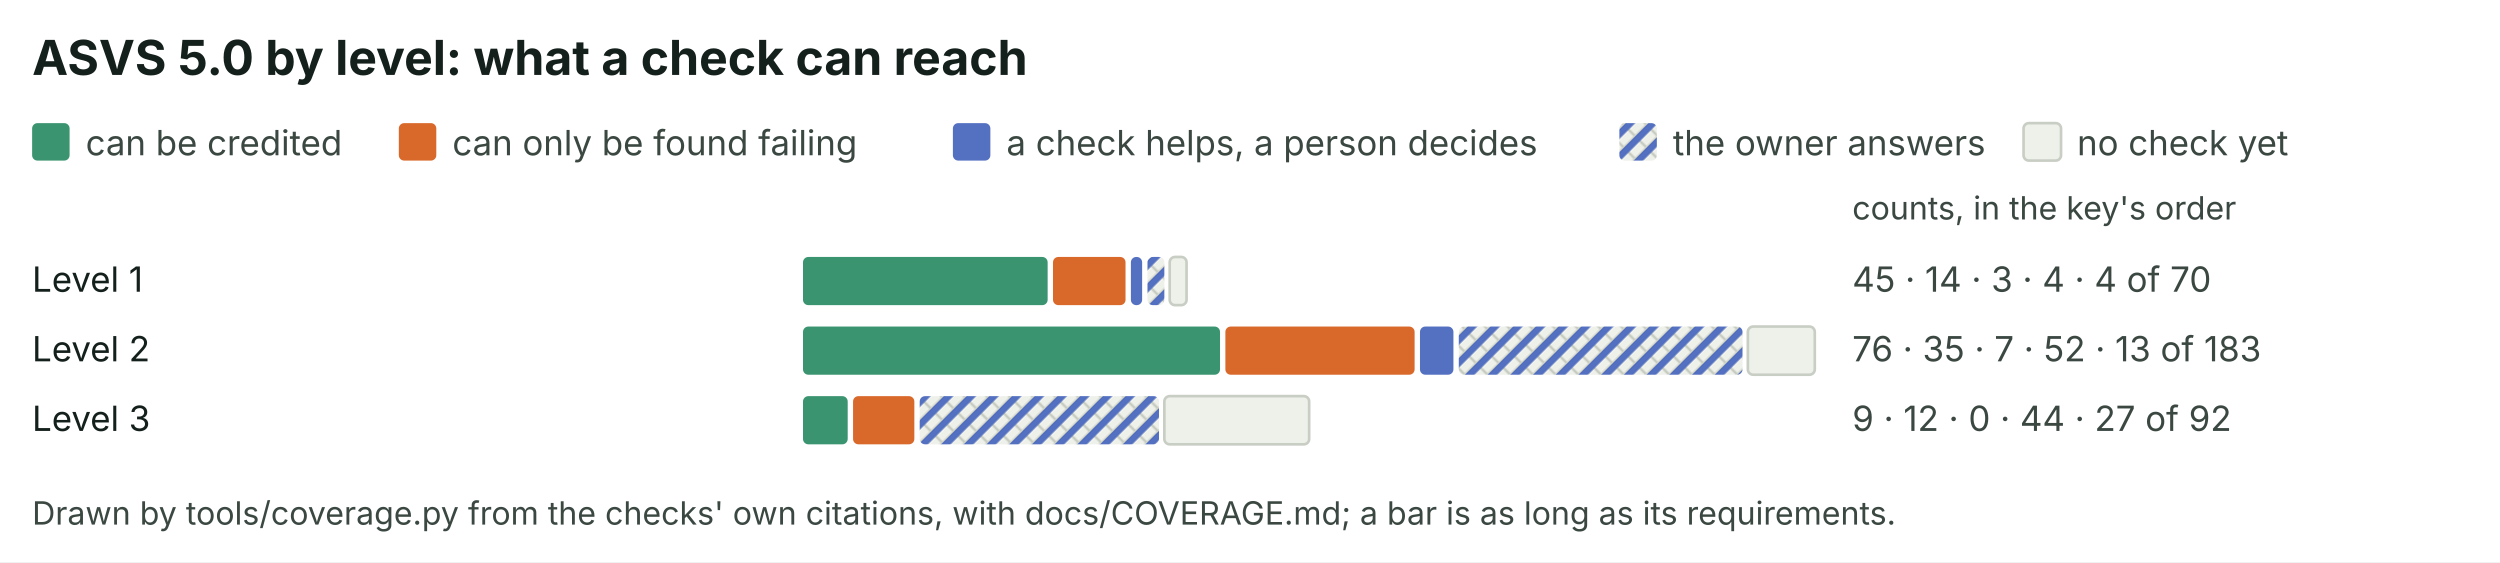
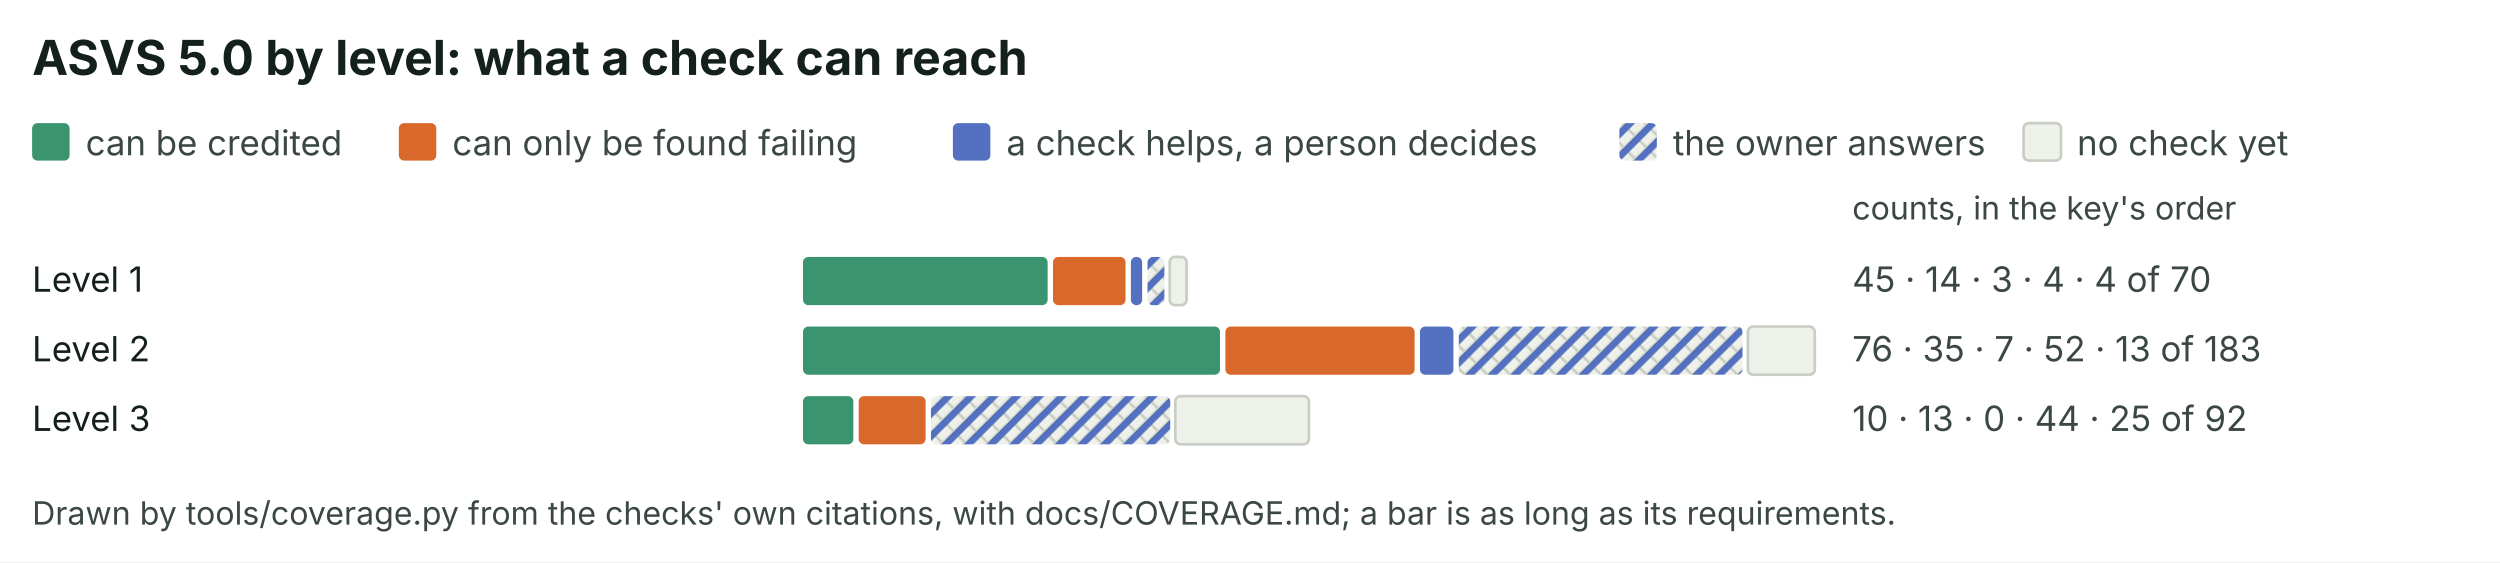
<svg xmlns="http://www.w3.org/2000/svg" viewBox="0 0 934 210" width="934" height="210" role="img" aria-labelledby="t d" font-family="Atkinson Hyperlegible, -apple-system, Segoe UI, sans-serif">
  <style>.bg{fill:#FFFFFF}.ink{fill:#14201C}.soft{fill:#3B4842}.none{fill:#EEF0EA;stroke:#C9CEC4}@media (prefers-color-scheme: dark){.bg{fill:#14201C}.ink{fill:#F3F4EF}.soft{fill:#C9CEC4}.none{fill:#182A23;stroke:#3B4842}}</style>
  <defs>
    <pattern id="owner" width="6" height="6" patternUnits="userSpaceOnUse" patternTransform="rotate(45)">
      <rect class="none" width="6" height="6" />
      <rect width="2.5" height="6" fill="#5470C0" />
    </pattern>
  </defs>
  <rect class="bg" width="934" height="210" />
  <text class="ink" x="12" y="28" font-size="18" font-weight="700">ASVS 5.0 by level: what a check can reach</text>
  <rect fill="#3A9470" x="12" y="46" width="14" height="14" rx="2" />
  <text class="soft" x="32" y="58" font-size="13">can be credited</text>
  <rect fill="#D9692B" x="149" y="46" width="14" height="14" rx="2" />
  <text class="soft" x="169" y="58" font-size="13">can only be found failing</text>
  <rect fill="#5470C0" x="356" y="46" width="14" height="14" rx="2" />
  <text class="soft" x="376" y="58" font-size="13">a check helps, a person decides</text>
  <rect fill="url(#owner)" x="605" y="46" width="14" height="14" rx="2" />
  <text class="soft" x="625" y="58" font-size="13">the owner answers</text>
  <rect class="none" x="756" y="46" width="14" height="14" rx="2" />
  <text class="soft" x="776" y="58" font-size="13">no check yet</text>
  <text class="soft" x="692" y="82" font-size="12">counts, in the key's order</text>
  <text class="ink" x="12" y="109" font-size="13">Level 1</text>
  <rect fill="#3A9470" x="300.0" y="96" width="91.4" height="18" rx="2" />
  <rect fill="#D9692B" x="393.4" y="96" width="27.1" height="18" rx="2" />
  <rect fill="#5470C0" x="422.5" y="96" width="4.2" height="18" rx="2" />
  <rect fill="url(#owner)" x="428.7" y="96" width="6.3" height="18" rx="2" />
  <rect class="none" x="437.0" y="96" width="6.3" height="18" rx="2" />
  <text class="soft" x="692" y="109" font-size="13">45 · 14 · 3 · 4 · 4  of 70</text>
  <text class="ink" x="12" y="135" font-size="13">Level 2</text>
  <rect fill="#3A9470" x="300.0" y="122" width="155.8" height="18" rx="2" />
  <rect fill="#D9692B" x="457.8" y="122" width="70.7" height="18" rx="2" />
  <rect fill="#5470C0" x="530.5" y="122" width="12.5" height="18" rx="2" />
  <rect fill="url(#owner)" x="545.0" y="122" width="106.0" height="18" rx="2" />
  <rect class="none" x="653.0" y="122" width="25.0" height="18" rx="2" />
  <text class="soft" x="692" y="135" font-size="13">76 · 35 · 7 · 52 · 13  of 183</text>
  <text class="ink" x="12" y="161" font-size="13">Level 3</text>
-   <rect fill="#3A9470" x="300.0" y="148" width="16.7" height="18" rx="2" />
-   <rect fill="#D9692B" x="318.7" y="148" width="22.9" height="18" rx="2" />
-   <rect fill="url(#owner)" x="343.6" y="148" width="89.4" height="18" rx="2" />
-   <rect class="none" x="435.0" y="148" width="54.1" height="18" rx="2" />
-   <text class="soft" x="692" y="161" font-size="13">9 · 12 · 0 · 44 · 27  of 92</text>
+   <rect fill="#3A9470" x="300.0" y="148" width="18.8" height="18" rx="2" />
+   <rect fill="#D9692B" x="320.8" y="148" width="25.0" height="18" rx="2" />
+   <rect fill="url(#owner)" x="347.8" y="148" width="89.4" height="18" rx="2" />
+   <rect class="none" x="439.1" y="148" width="49.9" height="18" rx="2" />
+   <text class="soft" x="692" y="161" font-size="13">10 · 13 · 0 · 44 · 25  of 92</text>
  <text class="soft" x="12" y="196" font-size="12">Drawn by tools/coverage.py from the checks' own citations, with docs/COVERAGE.md; a bar is as long as its requirements.</text>
</svg>
